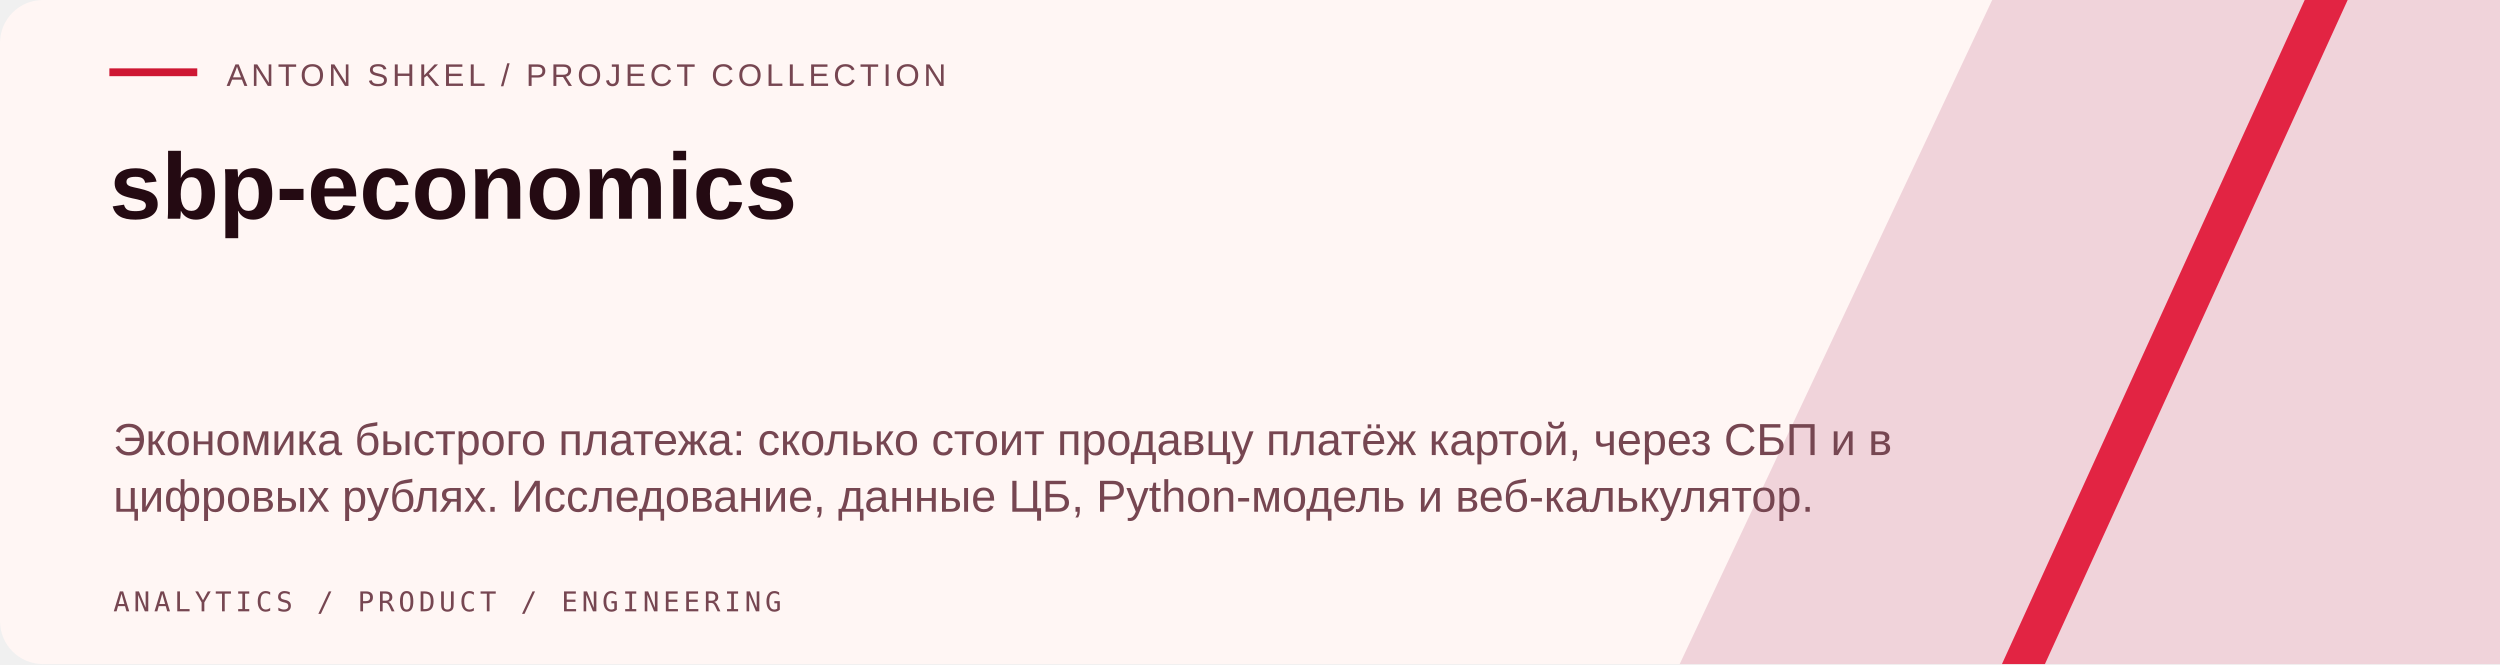
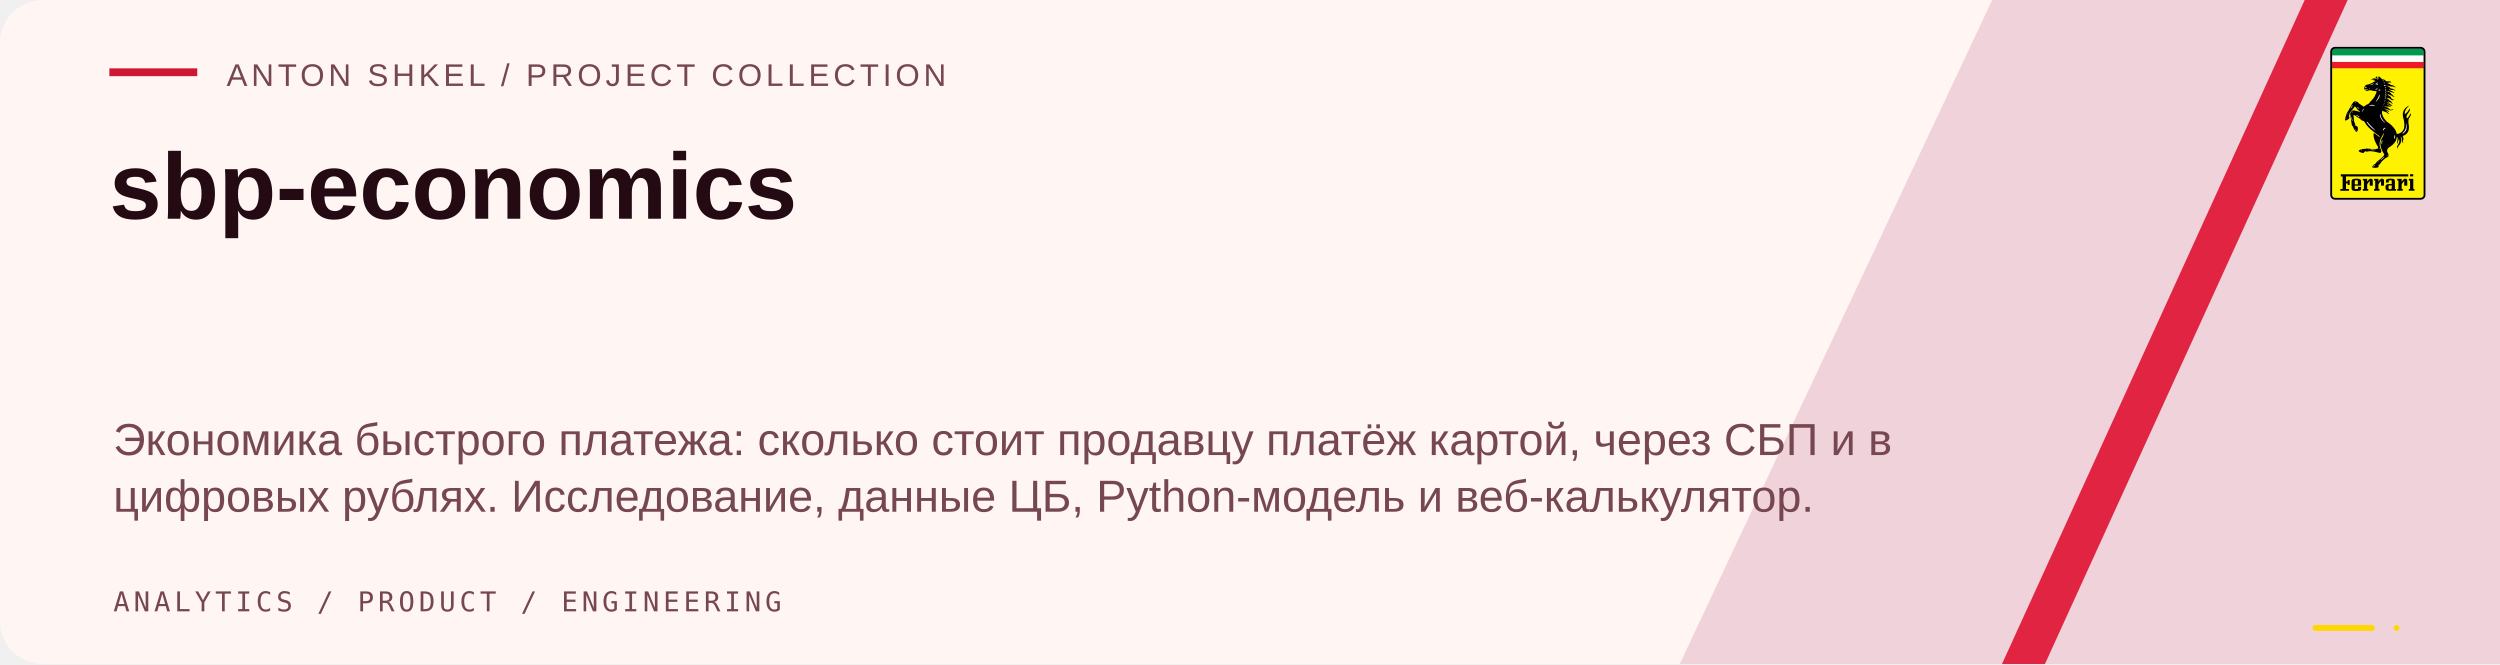
<svg xmlns="http://www.w3.org/2000/svg" width="1280" height="340" viewBox="0 0 1280 340" role="img" aria-label="sbp-economics">
  <rect width="1280" height="340" rx="22" fill="#fff6f4" />
  <path d="M1020 0h260v340H860z" fill="#f0d3da" />
  <path d="M1180 0h22l-155 340h-22z" fill="#e22443" />
  <rect x="56" y="35" width="45" height="4" fill="#ce1733" />
  <text x="116" y="44" fill="#764651" font-family="Segoe UI,Arial,sans-serif" font-size="16" letter-spacing="2">ANTON SHKEL / PROJECT COLLECTION</text>
  <g font-family="Segoe UI,Arial,sans-serif">
    <text x="56" y="112" font-size="48" font-weight="700" fill="#240a12">sbp-economics</text>
    <text x="58" y="233" font-size="23" fill="#764651">Экономика быстрого платежа: сколько стоит продавцу платёж картой, через СБП и в</text>
    <text x="58" y="262" font-size="23" fill="#764651">цифровых рублях. Исследование, данные ЦБ, Python-модель и веб-калькулятор.</text>
  </g>
  <text x="58" y="313" font-family="Consolas,monospace" fill="#764651" font-size="14" letter-spacing="2">ANALYTICS / PRODUCT / ENGINEERING</text>
+   <g id="tifoso-badge">
+     <g transform="translate(1193 24) scale(0.1424419)">
+       <path fill="none" clip-rule="evenodd" d="M0 574.034V0l349.46.369v573.665" />
+       <path d="M325.738 0c9.509 0 17.198 7.607 17.198 17.015V532.42c0 9.4-7.689 17.015-17.198 17.015H17.753c-9.5 0-17.191-7.614-17.191-17.015V17.015C.562 7.607 8.253 0 17.753 0h307.985" fill="#FFF" />
+       <path d="M7.246 76.404h329.229V531.39c0 3.784-.646 6.123-3.198 8.661-2.77 2.753-5.2 3-9.586 3l-306.615.03c-2.416 0-4.269-.77-6.269-2.461-2.477-2.123-3.561-4.769-3.561-7.569V76.404" fill="#FFF200" />
+       <path fill="#ED1C24" d="M7.246 53.513h329.229v23.375H7.246z" />
+       <path fill="#FFF" d="M7.246 30.091h329.229v23.376H7.246z" />
+       <path d="M16.553 6.315h310.4c4.971 0 9.555 4.792 9.555 9.469v14.922H7.246l.03-13.123v-1.092c0-5.291 4.077-9.653 9.277-10.176" fill="#009A4E" />
+       <path d="M325.738 0c9.509 0 17.198 7.607 17.198 17.015V532.42c0 9.4-7.689 17.015-17.198 17.015H17.753c-9.5 0-17.191-7.614-17.191-17.015V17.015C.562 7.607 8.253 0 17.753 0h307.985m0 6.792H17.753c-5.708 0-10.322 4.584-10.322 10.223V532.42c0 5.646 4.615 10.199 10.322 10.199h307.985c5.709 0 10.323-4.553 10.323-10.199V17.015c0-5.638-4.614-10.223-10.323-10.223z" />
+       <path d="M165.692 105.28s-.208 1.984-.661 3.146c-.446 1.076-1.608 1.8-1.531 2.522.077.708.831 1.562 2 2.153 1.146.6 1.607 1.062 2.784 1.362 1.092.27 2.477 1.069 2.869.154.393-.931-.199-2.062-.861-3.146-1.154-1.892-1.738-2.354-3.438-4.954-.362-.56-.646-1.161-1.162-1.237" />
+       <path d="M157.069 309.693c.115-.339 2.838 1.385 4.253 2.216 2.977 1.784 4.315 2.845 6.946 4.814 2.085 1.585 3.092 2.4 5.185 4.2 2.568 2.215 3.953 4.107 4.646 3.677 1-1.2-1.638-4.708-3.97-6.614-2.268-1.878-4.614-3.4-6.422-4.585-2.331-1.555-2.539-1.908-6.023-4.247-3.746-2.507-6.976-5.66-6.976-5.66l-3.639-2.861-5.699-4.808-6.338-5.838-4.784-5.331s-3.723-4.553-4.315-5.431c-.6-.869-2.354-3.685-3.799-6.068-1.293-2.139-3.8-5.461-4.031-5.746-1.354-1.639-4.446-.977-8.039-3.092-4.361-2.577-5.415-4.931-5.415-4.931s-.162-.345-.331-.53c-.162-.193-.492-.431-.492-.431l-2.285-1.592-1.308-.862s-.992-.823-2.238-1.354c-1.254-.554-4.046-2.177-4.046-2.177l-4.992-3.184s-1.954-1.569-2.6-2.092c-.661-.5-1.892-1.215-1.892-1.215s-.785-.393-1.023-.408c-.238-.016-1.276-.108-1.276-.108s-.962-.254-1.939.893c-.977 1.154-.738.538.854 7.03.63 2.553.569 11.561 1.246 14.306.861 3.523 3.338 8.077 3.592 8.615.247.531.423 2.5.423 2.5s-.107 1.593.062 2.601c.754 4.653 7.561 1.591 9.062 7.976 1.477 6.3-.885 12.584-.885 12.584s-1.462 3.124-3.531 3.615c-2.061.478-5.261-4.091-7.576-7.791-2.284-3.639-4.153-8.408-4.753-9.923-.6-1.516-.916-1.847-1.608-2.946-1.023-1.639-1.846-1.338-2.992-3.923-1.154-2.584-.131-3.623-.646-5.876-.3-1.246-.569-1.385-.961-3.17-.377-1.776-.885-7.43-.885-7.43l-.723-5.261s-.254-2.4-.584-3.908c-1.146-5.261-1.546-10.353-1.546-10.353l-.215-2.092-.077-2.161s-.069-1.039.185-2.108c.254-1.068.77-1.953.77-1.953s1.062-1.777 1.246-2.223c.177-.423 2.346-2.946 2.346-2.946s1.138-.946 2.992-2.077c1.862-1.131 3.531-1.054 3.531-1.054s.492-.046 3.785.362c3.292.407 10.061 2.207 11.769 2.646 1.684.455 3.7 1.162 5.007 1.892 3.761 2.046 4.9 1.178 1.908-1.168-2.016-1.577-2.584-2.285-4.208-3.761-1.37-1.262-2.446-2.101-3.469-3.262-1.023-1.185-3.938-5.484-3.938-5.484l-1.823-2.692s-.977-1.107-1.139-1.185a13.378 13.378 0 01-.646-.469s-1.207.061-2.454-.177c-1.261-.254-1.846 1.516-1.846 1.516s-2.708 5.053-5.461 8.146c-4.461 5.022-7.661 8.438-9.299 11.114-2.3 3.708-1.792 7.77-2.977 9.646-.692 1.1-1.069 1.262-1.446 2.223-1.154 2.916 3.038 4.515 2.077 7.745-1.531 5.124-13.53 10.192-15.123 9.346-1.654-.869-.3-7.799.254-10.038.569-2.253 2.253-5.576 2.408-5.745.146-.162.554-.947.676-1.608.131-.661.177-2.161.254-2.992.077-.839.423-2.161.423-2.161s.046-.285 1.107-2.584c1.069-2.315 4.977-7.7 7.777-12.838 1.846-3.354 2.615-5.384 4.461-8.746 1.7-3.084 4.615-7.792 4.615-7.792s1.23-2.4 1.807-3.292c.585-.916 1.815-2.646 2.969-4.354 1.162-1.7 1.446-2.977 2.961-4.377 1.254-1.169 2.108-1.792 3.746-2.315 2.438-.808 4.108-.376 6.6.316 2.584.707 4.361 1.892 6.054 3.292a24.232 24.232 0 012.938 2.977l.823 1.215.507.3 1.57 1.008 3.592 2.376s8.523 5.8 9 6.115c.454.3 1.984 1.554 2.284 1.654.316.092 2.585-2.37 7.039-5.438 5.153-3.577 6.976-3.308 8.685-4.238 1.684-.931 2.376-1.7 3.7-3.023 2-2 2.015-3.069 4.284-5.861 2.285-2.784 4.423-4.346 4.423-4.346s.315-.315 4.385-4.915c4.061-4.584 5.861-8.054 5.861-8.054l2.231-4.469s3.23-6.945 4.269-9.692c1.046-2.753 1.046-3.669 1.046-3.669s.153-.723-.631-2.123c-.808-1.393-1.639-.762-3.185-.446-2.961.631-4.761-.139-7.753-.661-2.738-.455-4.169-1.277-6.915-1.731-2.784-.469-4.407-.93-7.2-.661-.423.046-1.276.223-1.685.361-1.577.523-2.015.646-3.184 1.323-1.354.631-2.246.831-3.746.869-1.039.031-1.669.062-2.63-.315-.662-.254-1.039-.446-1.562-.915a3.658 3.658 0 01-.723-.839c-.03-.292-.123-.277.162-.753.277-.485.623-.57.623-.57l1.277-.315s1.8-.469 1.969-.516c.162-.046 1.877-.6 2.63-.838.762-.238 1.593-.677 1.593-.677s.461-.738.284-1.161c-.223-.478-1.246-.523-1.246-.523s-1.431.523-1.592.569c-.154.031-2.439.753-2.439.753s-1.792.393-3.184.723c-1.4.315-3.4.477-3.4.477l-.6-.162s-.677-.454-.784-.93c-.1-.423-.162-.739-.239-1.223-.3-1.77-.661-2.839-.238-4.584.162-.731.331-1.139.646-1.815.269-.562.446-.885.792-1.416l1.101-1.8 2.077-3.069c.715-.723 1.185-1.084 2.084-1.592 1.323-.738 2.092-.946 3.746-1.131 1.623-.177 1.846-.161 4.146-.677 2.315-.523 3.954-1.438 3.954-1.438s5.531-2.031 8.899-3.685c3.53-1.73 5.069-3.577 8.723-5.007 1.546-.6 2.446-.885 4.038-1.292.2-.131.3-.254.362-.493.154-.577-.738-.846-1.354-.785-.554.046-1.815.631-2.1 0-.216-.484 1.153-.769 1.153-.769s.646-.3.662-.661c.016-.554-.93-.193-1.354-.239-2.146-.239-2.315-.631-3.8-.992-1.746-.438-2.691-.977-4.507-1.054-1.6-.062-3.1.277-4.107.515-.992.254-1.023-.723-.631-.915 2.808-1.308 2.869-1.416 4.854-1.508 1.084-.046 2.6.185 2.769.269.162.092 2.331-.015 2.885-.584.569-.554-1.777-.523-2.885-.962-1.022-.407-2.584-.522-2.553-1.2.054-.677.808-.3 1.346-.438.676-.162 1.069-.146 1.761-.238 1.247-.169 1.354-.285 3.2-.438 1.823-.177 4.454.6 4.454.6s2.761 1.224 4.115 1.87c1.354.63 2.992.961 2.992.961s1.922.269 3.385-.646c1.484-.908.646-1.508.13-2.346-.508-.785-1.153-1.923-.208-4.077.839-1.877 1.277-4.069 1.516-4.269.301-.238 1.462 1.446 2.215 2.139 2.7 2.523 6.27 3.769 9.639 9.045.262.423 1.508-.254 5.415.346s7.323 4.784 8.185 5.785c.893 1.007 2.046.953 2.046.953l1.877.254 6.814.115s3.093-.554 4.877.124c1.246.469 5.4 3.246 3.508 4.299-1.323.739-2.569-.884-3.769-.961-1.416-.092-2.031.177-3.293.492-2.646.662-8.322 2.377-6.261 3.069.153.061.446.107.446.107l1.015.177s2.493.569 4 1.161c2.276.9 3.354 1.893 5.446 3.123 1.199.692 1.723 1.385 3.03 1.777 1.2.347 1.969 0 3.2.208 1.615.285 2.522.616 4 1.323 2.199 1.054 2.999 2.331 4.969 3.746.984.715 1.814.823 2.553 1.785.17.215.309.331.386.584.262.877-1.447.361-2.354.216-1-.169-1.415-.662-2.338-1.085-1.369-.646-2.016-1.354-3.508-1.623-1.077-.208-1.723-.046-2.83.015-1.077.046-1.646.208-2.724.223-1.83.031-2.861-.13-4.661-.508-2.016-.422-3.016-1.207-5.015-1.623-2.262-.469-6.261-2.407-5.877-.469.2.931 2.323 1.715 2.323 1.715s1.461.785 2.846 1.4c1.385.6 2.153 1.516 2.153 1.516l.954.708s.984 1.354 2.277 2.884c1.261 1.508 3.507 1.461 3.507 1.461s1.354 0 4.276.6c2.908.6 5.908 2.399 5.908 2.399s2.261 1.554 3.584 3.116c1.308 1.562.554 2.346.385 2.507-.153.169-.093.092-.277.169-.153.077-1.784-1.969-1.784-1.969l-1.169-.992s-1.139-.8-2.615-1.277c-1.477-.469-1.97-.154-1.97-.154s-3.138.877-5.876.8c-2.708-.077-4.123-1.162-4.123-1.162l-1.723-1.154s-2.585-2.423-2.678-1.276c-.062.777 1.139 1.638 1.139 1.638s.831.838 1.385 1.37c1.046 1.03 1.478 1.546 2.677 2.614 1.2 1.078 1.938 1.078 1.938 1.078s.646.153.892.2c.247.046.678.162.678.162s.4.154 2.276.916c1.861.753 3.877 2.392 3.877 2.392s.185.154.462.208c.276.031.83.308.984.354.169.038.646.038 1.723.192 1.093.162.677.854.677.854l-.185.261-.893.6s-1.153.331-1.938.369c-.8.046-1.938-.399-1.938-.399l-2.416-.908s-2.445-.646-2.969-.731c-.523-.077-2.707-.515-3.076-.592-.354-.084-1.446-.477-1.738-.646-.293-.161-.831-.269-2.154-.915-1.308-.646-1.831-1.392-3.461-1.908-1.646-.523-2.646-.63-3.877.224-2.123 1.461 3.199 1.7 5.846 3.022 3.908 1.923 6.107 3.338 7.03 5.416.938 2.084 1.877 2.838 1.877 2.838s2.754 1.385 3.984 2.838c.677.784.77 1.431 1.446 2.215 1.507 1.769 4.431 1.669 5.016 3.169.554 1.399-2.37.769-3.893.63-2.738-.269-3.4-2.777-5.954-3.784-1.445-.577-2.368-.577-3.846-1.084-2.692-.885-3.953-2.046-6.646-2.884-1.631-.5-4.585-2.646-4.215-.993.061.4.307.708.414.947.139.238.816 1.115.816 1.115s.907 1.2 1.322 1.516c.385.331 2.123 1.638 4.615 2.992 2.462 1.354 4.615 3.954 4.615 3.954s.739 1.062 1.093 1.801c.369.831.107 1.084.692 2.238.538 1.146.8 1.369 1.538 2.077 1.815 1.746 3.723 1.399 6.03 2.346.631.269.677.361 1.354 1.084.677.715-.124 1.022-.124 1.022s-2.568.662-4.23.523c-2.153-.169-3.123-.831-5.215-1.877-2.123-1.038-3.23-2.907-3.445-3.022-.185-.124-.708-.677-1.108-.962-.399-.284-1.431-.5-2.354-.754-.938-.253-1.462-.3-2.399-.554-1.277-.362-2.601-.923-3.201-1.115-.6-.208-1.969-.454-2.969.138-2 1.185 3.107 1.984 4.692 3.685.815.854 1.153 1.454 1.923 2.354.585.692.831 1.177 1.555 1.715.491.361 1.399.753 1.399.753s1.23.57 3.03 1.562c1.8.992 3.907 3.799 3.907 3.799l1.277 1.954.754 1.115.2.516.276.63s.924 1.2 1.6 1.592c.678.408.554.762.554.762s-.076.247-.554.516c-.461.285-.723.046-1.399-.154-.677-.192-1.123-.838-1.707-1.308-.616-.492-1.262-1.684-2.354-2.361-.969-.584-2.23-.792-2.723-.946-.477-.176-1.677-.93-2.154-1.138-.461-.185-1.707-.754-1.707-.754s-2.399-1.338-3.724-1.699c-1.322-.37-.477.438-.477.438s1.186 1.846 2.323 2.584c1.478.977 3.554 1.839 2.877 2.63-.462.516-1.077.331-1.754.254-1.107-.13-2.446-1.454-2.446-1.454s-.553-.361-3.03-1.146c-2.462-.808-1.554.546-.985 1.277a4.735 4.735 0 001.309 1.115l1.677.754.769.238s.678.123 2.908.646c2.23.508 3.462 1.593 3.462 1.593s1.199 1.115 2.86 2.346c1.692 1.246 3.354 1.562 4.277 1.685.923.115.892.761.892.761s.123.593.063.785a.453.453 0 01-.432.362c-.185 0-.276.077-.522.208-.246.123-1.2.277-1.2.277s-2.492-.077-4.461-.562c-1.938-.477-3.662-1.831-3.847-1.907-.153-.077-1.969-1.084-3.23-1.484-1.215-.408-3.169-.231-3.385-.154-.199.077-.877.185-2.03.523-1.169.308.292.753.292.753l.831.077 1.984.154s2.062.238 3.8.884c1.738.631 2.877 1.908 4.031 3.077a13.966 13.966 0 002.431 1.9l.923.6.477.361.123.315s-.046.162-.123.361c-.077.208-.369.361-.369.361s-.431-.077-.615-.077c-.216 0-1.523-.692-2.492-1.115-1-.438-1.508-.854-2.585-1.116-.923-.223-2.153-.323-2.431-.238-.276.077-2.308.362-3.877.469-1.568.123-2.923.146-4.769-.077-2.63-.315-6.122-2.393-6.569-1.815-.907 1.215 1.862 1.561 3.216 2.338 1.846 1.069 5.046 2.031 5.046 2.031s2.338.515 3.707 1.161c3 1.393 3.908 3.454 6.323 5.623 1.323 1.215 2.4 1.738 4.184 2 1.539.224 1.508.039 3.938-.438 2.446-.484 3.924-2.8 4.631-1.953.139.162.077.315.046.554-.046.238-.245.677-.245.677s-.277.392-.708.838c-.446.438-2.123 1.354-3 1.715-.877.362-3.03.962-5.738.877-2.708-.077-6.522-2.154-6.522-2.154l-2.738-1.154s-1.262-.592-2.123-.915c-2.277-.862-3.723-.785-6.062-1.4-1.446-.392-2.399-.8-3.707-1.069-1.323-.284-.569.239-.446.423.615.838 1.445 1.107 2.492 1.592 1.385.677 2.354.539 3.769 1.139 1.585.639 2.97 1.539 3.847 2.108.861.554 1.508 1.185 2.354 2.062l2.907 2.492s.677.554.754.785c.076.239.399.838.246 1.8-.17.962-.954.285-.954.285l-.769-.492-.77-.708-1.216-1.007s-1.045-.947-2.846-1.862c-1.784-.931-3.938-1.162-3.938-1.162s-1.908-.284-1.846.316c.092.592.521.646 2.029 1.038 1.523.393 2.523 1.162 2.523 1.162s1.555 1.154 2.677 2.43c1.107 1.278 1.431 2.516 1.431 2.516s.569 1.046 2 2.43c1.431 1.4 2.185.915 2.107 1.593-.077.677-.708.8-.708.8s-.369-.032-.522-.032c-.154 0-.523-.207-.923-.361s-1.908-1.2-1.908-1.2-2.368-1.922-2.63-2.107a408.68 408.68 0 01-2.523-1.877s-1.323-.846-2.262-1.323a28.107 28.107 0 00-2.969-1.2c-.707-.231-2.031-.308-2.031-.308s-1.584-.238-2.553-.6c-1.523-.585-3.293-2.208-3.492-2.285-.216-.084-1.631-.569-1.908-.523-.276.031-.923 2.708-1.076 4.254-.646 6.477 1.076 10.776 3.753 16.715 3.861 8.63 14.614 19.36 14.614 19.36s2.708 1.531 3.847 2.446c3.215 2.516 8.538 6.077 13.261 10.784 4.03 4.038 9.385 11.199 9.385 11.199s3.106 4.323 4.553 7.384c1.754 3.754 3.17 9.478 3.17 9.478s.123.984.215 1.2c.123.199.399.461.585.461l1.876.062c.185 0 2.323-.153 3.739-.508 1.4-.354 4.723-1.877 6.938-3.03 2.184-1.17 4.815-3.385 4.815-3.385s.507-.431 3.062-3.292c2.585-2.861 4.246-7.153 4.876-8.776.616-1.607 1.124-4.707 1.493-10 .399-5.314-.323-10.915-.323-10.915s-.969-7.815-1.555-10.477c-.584-2.645-1.999-6.984-1.999-6.984s-.984-3.86-1.292-6.298c-.324-2.439-.369-6.408-.369-6.408s0-2.43.783-6.922c.816-4.469 3.555-8.977 3.555-8.977s.769-1.516 3.724-5.054c3.03-3.623 3.998-4.192 6.983-6.354 2.37-1.7 5.43-4.438 6.432-3.792 1.107.692-1.079 2.077-1.817 2.8-1.861 1.846-5.337 5.107-8.153 10.022-2.461 4.254-3.384 7.069-3.998 9.846-.617 2.77-.354 5.815-.277 6.854.093 1.039.661.662.661.662s5.984-4.808 9.23-8.446c3.523-3.938 6.661-10.946 7.891-11.007.831-.054 1.216 1.823 1.016 2.692-.768 3.638-1.029 4.092-2.216 6.507-1.353 2.769-2.613 4-4.491 6.554-1.97 2.677-2.938 3.7-4.522 7.245-2.291 5.1-.954 9.039-.954 9.039s.277 2.392 1.353 2.361c1.802-.062 5.754-5.054 8.339-9.139 1.909-2.992 2.6-6.453 3.847-8.269 1.138-1.607 2.139 2.616 1.646 5.108-.57 2.961-2.031 5.623-5.246 9.815-3.138 4.091-3.046 7.984-3.046 7.984s-.323 1.777-.585 5.654c-.245 3.86.862 9.723.862 9.723s.983 4.899 1.185 8.614c.185 3.738.061 12.223-3.432 18.83-1.384 2.646-4.354 6.308-4.354 6.308s-2.292 2.354-4.169 3.722c-1.878 1.37-6.385 3.509-6.385 3.509s-3.122 1.076-3.553 1.169c-.462.123-.738.507-.738.507s.276.601.399.847c.107.247.984 2.399.984 2.399s.938 3.046 1.292 5.462c.354 2.415-.062 2.969-.399 4.815-.339 1.77-1.107.953-1.308 4.43-.169 3.078 1.216 4.615.969 8.062-.106 1.508-1.815-1.907-2.646-3.353-1.754-3.14-1.339-7.97-1.369-9.169-.047-1.2-.14-2.524-.585-4.031-.538-1.97-1.354-3.492-2.261-4.692-.924-1.185-1.893-1.861-2.216-1.738-.323.108-.354.738-.354 1.046-.016.339.63 1.477.769 1.724.169.23 1.323 2.338 1.323 2.338s.507 1.631.707 4.801c.201 3.138-.769 7.045-.769 7.045s-1.262 4.385-2.584 6.97c-1.479 2.845-4.754 6.722-4.754 6.722s-2.354 2.154-4.124 5.692c-1.737 3.538-.245 5.077-.892 5.538-.677.446-2.062-2.046-2.431-3.723-.354-1.569-.185-2.308.462-4.062.6-1.692 2.016-4.139 2.016-4.139l2.107-3.584s2.554-4.861 3.354-8.4c.8-3.507-.123-7.414-.123-7.414s-.107-1.292-.984-1.231c-.893.046-1.507.816-1.877 1.754-.724 1.938.308 1.585-.801 4.815-.86 2.538-1.107 2.2-1.569 3.707-.554 1.8-.846 3.646-.814 4.77.046 1.107-.569.646-.569.646s-1.077-2.001-1.077-4.492c0-1.354.062-2.123.216-3.478.246-2.169 1.138-5.491 1.138-5.491s.954-3.277.754-6.262c-.229-3.015-1.276-3.568-1.276-3.568s-.276-.4-1.446-.339c-1.153.093-1.092 2.169-1.092 2.169s-.354 2.97-.815 4.815c-1.277 5.092-2.984 7.769-6 12.061-2.738 3.877-6.445 7.293-8.308 8.893-1.846 1.631-7.538 5.769-7.538 5.769l-6.676 4.445s-2.646 2.585-3.847 5.662c-1.23 3.062-1.169 5.461-.462 8.276.709 2.831 1.724 4.123 2.262 4.922.523.771 1.555 2.154 1.893 3.786.215.999.062 1.599.123 2.614.063.893.185 1.385.154 2.293-.031 1.415.23 2.414-.585 3.568-.585.877-2.185 1.646-2.185 1.646s-1.814.799-2.893 1.461c-11.354 6.846-15.383 11.292-21.783 18.922-2.031 2.446-.538 2.293-2.707 5.185-1.316 1.724-4.354 1.724-5.454 3.784-1.53 2.815 3.446 5.585-2.3 8.062-7.407 3.2-20.153.907-20.407-.092-.692-2.739 2.492-5.907 3.623-7.169 5.184-5.662 9.815-5.801 11.515-10.492.369-1 .223-1.861 4.353-4.923 2.9-2.139 14.484-10.861 19.546-16.676 1.738-2 3.23-3.322 3.984-5.477.77-2.186-.754-3.554-.754-3.554l-2.077-3.385-3.984-7.123s-1.676-3.784-2.584-5.969c-.938-2.185-2.677-8.062-2.677-8.062s-1.276-5.291-1.493-8.738c-.384-6.184.462-9.783 2.094-15.783 2.107-7.784 6.891-11.046 8.799-18.769.555-2.245.677-6.092-.462-5.907-1.077.2-1.169 3.23-1.999 5.262-3.077 7.661-7.139 11.015-9.369 18.952-1.492 5.369-2.107 8.555-2.093 14.123.017 3.184-.107 2.6.708 8.123.323 2.03.815 3.122 1.416 5.106.43 1.416 1.584 4.062 1.584 4.062s1.585 3.492 2.139 5.938c.168.847.385 1.322.322 2.169-.107 1.461.154 1.77-.553 3.092-.877 1.647-.34 2.616-3.139 3.23-2.492.523-7.584-1.138-7.584-1.138s-20.93-6.338-34.291-4.508c-2.646.354-4.069 1.323-6.73 1.277-2.423-.031-3.654-1.924-6.077-1.2-.492.139-.646.492-1.092.785-3.538 2.461-.831 6.553-10.153 4.43-5.723-1.308-12.653-4.814-11.454-7.015 1.607-2.923 3.761-3.4 8.285-5.262 4.838-1.969 12.099-1.415 13.53-1.507 1.746-.139 4.254-1.354 7.376-1.431 5.4-.093 6.361.554 6.361.554l9.168.814 17.546.217s3.138-.231 4.384-.478c1.262-.247 2.254-2.723 2.945-3.908.678-1.168-.03-2.892-.03-2.892l-.522-.815-1.67-2.692-3.084-5.2-3.423-6.83s-2.238-4.753-3.43-7.876c-1.185-3.108-1.877-4.862-2.662-8.076-.823-3.309-1.331-5.985-1.438-8.646-.13-3.82-.384-6.789.685-9.912" />
+       <path d="M270.971 303.355c3.691-4.738 4.047-9.139 4.261-15.338.169-4.507-1.537-11.453-1.537-11.453l-.232-.508s-.646-.839-1.044.269c.061.978.185 1.762.185 1.762l.214 8.946s-.277 4.507-1.814 9.153c-2.585 7.846-9.446 11.338-10.445 14.169-1.711 4.691 5.997-1.293 10.412-7m-38.705 14.477s-1.508.431-1.539 1.922c-.03 1.493.369 2.785.323 4.585-.03 2.293-2.138 4.938-.784 5.8 2.323 1.477 4.322-8.923 3.615-10.461-.708-1.54-1.4-1.863-1.615-1.846m-26.06 72.103s-.432-.23-1.277.093c-.83.322-.77 1.185-.77 1.185s-.169.923.508 1.016c.678.123 1.785-1.539 1.785-1.724 0-.185-.246-.57-.246-.57m-24.522 17.43s-.247.247-.031.415c.23.201.554-.046.554-.046s4.23-3.307 6.738-5.63c2.646-2.492 6.462-6.784 6.462-6.784s.261-.323-.031-.6c-.309-.277-1.031.153-1.631.43-.523.277-.831.569-1.23.893-.369.339-1.631 1.631-1.631 1.631l-3.262 3.169-2.062 1.938-1.999 1.907-.831.955s-.216.369-.276.461c-.063.107-.277.384-.277.384s-.309.293-.309.385c0 .077-.092.154-.092.247a1.438 1.438 0 01-.092.245m-7.315 4.801s-.454-.369-1.169-.016c-.723.385-1.492 1.368-1.555 1.477-.068.139-.461.662-.191 1.123.269.462 1.184-.216 1.322-.246.131 0 1.324-.953 1.324-.953s.692-.432.269-1.385m-14.007 14.183s-.6-1.107-1.385-.646c-.785.462-1.215.616-1.938 1.615-.123.169-.9 1.17-1.039 1.431-.138.247-.915 1.724.662 1.831 2.708.153.93-1.584 1.861-2.262.754-.522 2.169-.384 2.185-.938.015-.553-.346-1.031-.346-1.031m-47.998-56.675s-1.623.401-1.746.955c-.131.584.946 1.138 1.115 1.168.192.031.554.462 1.638-.277 1.069-.722 1.023-1.338 1.023-1.338s.631-.738-2.03-.508m26.399-.861s-.016-.6-1.162-.522c-1.169.062-1.415.276-1.446.461-.038.169.062.462 1.1.554 1.054.062 1.477-.001 1.508-.493m24.96.723c-2.1-.016-1.438.047-2.73.108-2.346.123-3.623.03-5.938-.124-3.247-.215-8.269-1.015-8.269-1.015s-.631-.153-.885.262c-.231.384.615 1.276 1.369 1.508 4.115 1.277 4.338 1.062 7.138 1.107 1.562.016 2.431-.139 3.985-.231 1.969-.152 2.884.154 5.03-.415.561-.139 1.1-1.184.3-1.2m14.061-4.169s-.423-.491-1.293-.061c-.86.415-1.384 1.353-1.384 1.353s-.407.646.462.555c.846-.123 1.607-.492 1.807-.615.223-.125.854-.709.408-1.232m-12.238-168.769s5.938-5.561 10.191-12.914c2.522-4.385 3.622-14.592 1.454-12.054-.978 1.162-2.162 6.454-4.039 10.376-2.677 5.584-8.392 13.492-8.392 13.492s-1.229 2.631.786 1.1m-23.737 14.131s-.631.492-.346 1.277c.3.8 1.508.2 1.508.2s2.746-1.038 5.623-1.146c2.884-.123 6.884.738 6.884.738s1.907.523 2.223.646c.315.131 1.354.631 1.531.692.154.069 1.146.554 1.7.054.554-.508-3.469-4.161-7.576-4.715-6.839-.931-11.33 2.015-11.33 2.015l-.217.239m-28.168 24.083c.484.416 2.769-3.938 4.676-6.692 1.4-2.015 3.955-5.384 3.955-5.384s1.153-1.546-.8-.684c-.792.354-2.961 2.007-4.492 5.046-1.293 2.584-3.847 7.306-3.339 7.714m-15.799-18.915s-.493 1.685 1.477 3.792c1.984 2.116 2.492 3.861 3.754 2.6.346-.346-1.231-3.192-2.031-3.984-.823-.785-1.408-1.431-1.408-1.431l-.515-.423-.662-.369-.377-.153s-.1-.093-.238-.032m-6.401-16.153s-2.138.4-2.661 1.438c-.531 1.039 2.461.408 2.461.408s1.984.107 2.031-.646c.046-.769-.253-.846-1.831-1.2m-33.975 56.305c-1.092-.315-1.276 1.832-1.423 2.523-.123.692.493 2.077.746 2.077.246-.016 1.115-1.369 1.161-2.03.047-.677.478-2.269-.484-2.57m35.284 41.937s-1.954-1.547-2.254-.931c-.292.615 1.608 3.33 1.608 3.33s.584.893 1.484.492c.884-.43.569-1.415.569-1.415s-.6-1.261-1.407-1.476m-14.73-45.352s-.5-.13-.677.469c-.185.6-.169 1.577-.3 2.761-.107.924.239 3.385.239 3.385s.192 1.954.584 3.116c.423 1.276 1.546 3.092 1.546 3.092s.423.931.946.885c.515-.054.392-.662.392-.662s-1.638-6.491-1.684-7.153c-.193-2.161-.193-4.792-.193-4.792l-.015-.393s-.016-.693-.838-.708m2.553-19.806s-.9-.169-1.73 1.561c-.838 1.754-.661 2.462-.585 2.539.062.077.723.062 1.785-1.561 1.054-1.608.815-2.224.815-2.224s-.062-.315-.285-.315m24.753 17.945s1.084 1.622-.992 1.246c-2.084-.377-6.461-3.831-8.246-4.761-1.762-.931-4.662-1.224-3.446-2.315.223-.185.284-.363.63-.377.362-.016 1.562.453 1.638.507.062.03 3.146 1.307 3.261 1.338.108.046 1.839.785 3.069 1.507 1.231.73 3.23 2.13 3.23 2.13l.856.725m57.697 49.675c.569 1.784-6.569-3.77-10.392-6.716-10.13-7.8-22.53-23.791-20.984-25.206 1.277-1.162 6.361 6.161 13.815 14.229 7.969 8.6 17.23 16.631 17.561 17.693m29.798-7.647c-2.215 2.361-2.999 5.385-1.723 7.646 1.246 2.199 1.631-3.216 3.016-4.808 1.2-1.393 1.938-1.169 3.907-2.569 3.354-2.361-2.399-3.276-5.2-.269m-12.676-50.474c-1.523-.246-1.477 2.069-1.262 3.708 1.016 7.337 4.309 12.991 8.707 18.314 2.678 3.246 10.016 9.03 10.861 8.1.309-.331-6.984-5.969-11.63-13.214-3.292-5.138-5.046-9.484-5.461-13.723-.045-.539.077-2.977-1.215-3.185M151.731 133.57c-3.308 1.792-9.046 3.37-9.046 3.37s-.262.569.477.508c4.916-.393 6.792-1.008 9.408-2.162 2.615-1.13 4.515-4.269 4.515-4.269s1.062-1.954-.907-.346c-.616.492-2.632 1.907-4.447 2.899m39.906-12.606s-1.123-.247-1.877.223c-.754.477-.539.854-.539.854s1.17.892 2 1.039c.831.123 2.615.9 2.555.3-.078-.615-1.077-1.715-1.432-2.015-.322-.317-.707-.401-.707-.401m-18.783 34.46c.191.392 3.545-.523 4.838-1.247 1.008-.569 1.407-2.477 1.407-2.477s.277-1.846-.153-1.131c-1.916 3.132-6.278 4.454-6.092 4.855m-.108-8.608c1.354-2.6-3.716 2.7-6.3 4.069-1.577.831-4.146 1.938-4.146 1.938s-.677.846.269.769c.946-.062 3.354.754 5.308-.754.462-.369 2.492-3.323 2.492-3.323s1.73-1.469 2.377-2.699m-.785 11.061c.107.423 5.791.284 7.215-.146 1.123-.308 1.738-2.292 1.738-2.292s.677-1.738.092-1.154c-2.576 2.631-9.144 3.169-9.045 3.592m-91.296 52.067s-.861-.315-1.93 1.292c-1.062 1.6-5.846 8.869-5 9.938 1.007 1.261 5.153-6.492 6.416-7.938 1.276-1.469.753-2.946.753-2.946s-.015-.331-.239-.346M184.883 341c-.523 2.415.092 7.354.924 8.322 2.03 2.446.784-3.83 1.076-6.031.246-2.045.492-2.753 1.508-4.938 1.815-3.938-2.445-2.492-3.508 2.647m-17.461-210.044s-1.576.046-2.807.723c-1.246.677-1.554 1.639-1.554 1.639s-.254.692-.084 1.069c.361.823 2.069-.423 3.261-.016.961.346 1.423.631 2.161 1.515.646.77 1.777 1.877 2.485 1.246.73-.615.462-2.192.462-2.192s-.839-2.569-1.938-3.292c-1.109-.738-1.986-.692-1.986-.692m-26.198 18.068s-.885.138-.677 1.215c.208 1.054.785.892.785.892s1.831-.785 1.723-1.884c-.131-1.108-1.831-.223-1.831-.223m-12.792-5.738s-.961.039-1.638 1.23a14.986 14.986 0 00-1.054 2.416s-.315 1.554.238 2.046c.562.484 1.177-1.007 1.984-1.592.484-.346.785-.5 1.285-.854.685-.47 1.8.13 1.723-1.254-.099-1.393-1.576-2.054-2.538-1.992m41.336-14.884s-2.176-.315-2.092.523c.077.784 1.178.315 1.885.631.692.315 1.154.438 1.707.946.408.361.361 1.069.862 1.084.692.016.554-.269.554-.269s-.631-1.877-1.453-2.407c-.816-.539-1.463-.508-1.463-.508m24.284 8.776c-.308 1.185-.493 1.592-.493 1.592s-.614 2.408 1.816 1.523c2.431-.893 1.169-.516 2.922-1.369 1.724-.846 1.693-.377 2.955-.315.43.015.707.03 1.354-.092.553-.124.322-.77-.908-1.101-1.322-.346-2.938-.269-4.814-.285-1.108-.014-2.509-1.137-2.832.047m1.077-8.899s-1.108-.254-1.877.223c-.754.469-.523.846-.523.846s1.154.916 2 1.039c.831.146 2.615.915 2.554.3-.093-.6-1.077-1.715-1.431-2.015-.353-.301-.723-.393-.723-.393m4.278 16.715s-1.186-.239-2.001.215c-.8.446-.585.808-.585.808s1.262.847 2.154.977c.893.123 2.8.846 2.723.269-.076-.569-1.154-1.623-1.508-1.907-.354-.286-.783-.362-.783-.362m.369 6.06s-1.263-.284-2.124.239c-.861.515-.601.931-.601.931s1.309.992 2.263 1.131c.938.146 2.969.977 2.876.315-.076-.661-1.215-1.861-1.615-2.184-.369-.34-.799-.432-.799-.432m.568 5.908s-1.369-.315-2.293.269c-.938.584-.646 1.054-.646 1.054s1.415 1.107 2.431 1.277c1.031.162 3.23 1.107 3.139.361-.093-.738-1.324-2.108-1.754-2.469-.4-.385-.877-.492-.877-.492m-.123 7.307s-1.369-.292-2.293.285c-.938.569-.676 1.038-.676 1.038s1.445 1.107 2.461 1.277c1.016.162 3.215 1.108 3.123.369-.107-.746-1.323-2.115-1.738-2.477-.431-.376-.877-.492-.877-.492m-1 14.246s-1.385-.3-2.308.285c-.923.577-.646 1.039-.646 1.039s1.415 1.115 2.431 1.277c1.031.154 3.231 1.115 3.139.361-.093-.738-1.322-2.1-1.754-2.477a2.2 2.2 0 00-.862-.485m.924-7.123s-1.57-.361-2.678.315c-1.062.661-.738 1.2-.738 1.2s1.646 1.292 2.83 1.477c1.17.192 3.724 1.277 3.631.431-.123-.869-1.539-2.446-2.03-2.869a2.635 2.635 0 00-1.015-.554m-1.601 13.569s-1.139-.27-1.907.215c-.77.477-.523.854-.523.854s1.169.931 2 1.054c.846.139 2.646.915 2.584.3-.092-.616-1.092-1.731-1.445-2.031-.339-.315-.709-.392-.709-.392m-1.077 6.168s-.923-.2-1.569.193c-.614.392-.431.707-.431.707s.969.754 1.662.869c.691.108 2.215.77 2.153.247-.062-.5-.923-1.431-1.2-1.685a1.616 1.616 0 00-.615-.331m-1.322 5.631s-.831-.192-1.416.169c-.554.346-.4.646-.4.646s.877.677 1.508.77c.631.115 1.984.692 1.924.238-.047-.454-.801-1.308-1.063-1.531-.262-.23-.553-.292-.553-.292m-1.324 4.615s-.861-.193-1.414.153c-.586.362-.416.646-.416.646s.877.692 1.508.785c.631.1 1.984.692 1.923.224-.046-.454-.8-1.292-1.077-1.516-.247-.23-.524-.292-.524-.292m-1.614 5.354s-.677-.162-1.154.123c-.462.3-.308.523-.308.523s.707.555 1.215.647c.508.076 1.615.554 1.555.168-.047-.361-.662-1.038-.862-1.23-.216-.185-.446-.231-.446-.231m-1.923 5.007s-.585-.139-.985.107c-.399.254-.276.461-.276.461s.615.469 1.046.531c.431.085 1.384.493 1.338.162-.03-.315-.569-.9-.738-1.054a1.13 1.13 0 00-.385-.207m-1.985 4.762s-.601-.131-1 .123c-.386.238-.247.438-.247.438s.585.477 1.031.554c.446.062 1.384.469 1.338.162-.03-.339-.569-.916-.738-1.077-.184-.155-.384-.2-.384-.2M60.52 240.72s-.992 1.922-.5 2.977c.485 1.062 1.823-1.685 1.823-1.685s1.384-2.739.823-3.238c-.569-.508-.899.907-2.146 1.946" fill="#FFF" />
+       <path d="M200.543 487.684v-3.737c0-8.493 4.293-10.154 16.831-10.215 11.538.061 15.614 1.507 15.614 8.83v28.26h4.261v6.369h-28.183c-5.938 0-9.814-4.077-9.814-9.092v-5.724c0-4.938 2.522-9.245 11.353-9.292h11.015v-8.6c0-4.492-.308-5.03-4.814-5.03h-.047c-5.399 0-5.753.708-5.753 5.03v3.2h-10.463m13.078 10.14c-2.215 0-3.523 1.784-3.523 3.999v5.461c0 2.201.939 3.954 3.523 3.985h3.969c2.185 0 3.97-.677 3.97-3.985l.03-9.46h-7.969zm-39.883-13.446V474.5h-15.722v5.877h4.192v30.429h-4.192v6.385h19.692v-6.385h-3.97V494.5c0-1.522 9.269-13.229 9.269-11.877v16.199H193.9v-18.229c0-4.169-2.724-6.86-7.693-6.86-5.908-.001-9.9 7.429-12.469 10.644m125.325 26.399V474.5h-16.046v5.877h4.493v30.399h-4.493v6.415h20.261v-6.415h-4.215m-165.777-26.399V474.5h-15.722v5.877h4.192v30.429h-4.192v6.385h19.676v-6.385h-3.954V494.5c0-1.522 9.261-13.229 9.261-11.877v16.199h10.884v-18.229c0-4.169-2.708-6.86-7.684-6.86-5.893-.001-9.892 7.429-12.461 10.644" />
+       <path d="M111.548 503.207h-11.03v3.2c0 4.339-.723 4.523-6.1 4.584h-.077c-6.162.031-5.815-.584-5.746-4.584v-7.585h22.952v-16.476c0-5.97-4.507-8.477-16.399-8.522h-1.707c-12.838.061-16.253 2.984-16.253 10.369v24.121c0 8.122 4.799 9.492 16.491 9.815h1.276c12.762-.293 16.592-1.17 16.592-8.754v-6.168m-22.828-20.246c0-2.245.677-3.354 3.246-3.385h4.838c2 0 3.115.893 3.115 2.492v12.354h-11.2v-11.461z" clip-rule="evenodd" fill-rule="evenodd" />
+       <path stroke-miterlimit="10" stroke-width=".74" stroke="#000" fill="none" d="M293.249 465.732v-7.723" />
+       <path d="M257.25 484.377V474.5h-15.738v5.877h4.185v30.429h-4.185v6.385h19.691v-6.385h-3.953V494.5c0-1.522 9.246-13.229 9.246-11.877v16.199h10.907v-18.229c0-4.169-2.74-6.86-7.725-6.86-5.875-.001-9.876 7.429-12.428 10.644" />
+       <path d="M63.435 496.438v-5.692h-6.13v20.076h10.622v6.369H36.783v-6.369h8.284v-45.09H38.56v-7.754h242.579v7.754H57.305v18.106h6.13v-5.353h7.054v17.953h-7.054" />
+       <path clip-rule="evenodd" fill-rule="evenodd" d="M287.339 457.701h11.568v7.631h-11.568z" />
+     </g>
+     <rect x="1184" y="320" width="32" height="3" rx="1.5" fill="#ffd700" />
+     <circle cx="1227" cy="321.5" r="1.5" fill="#ffd700" />
+   </g>
</svg>
